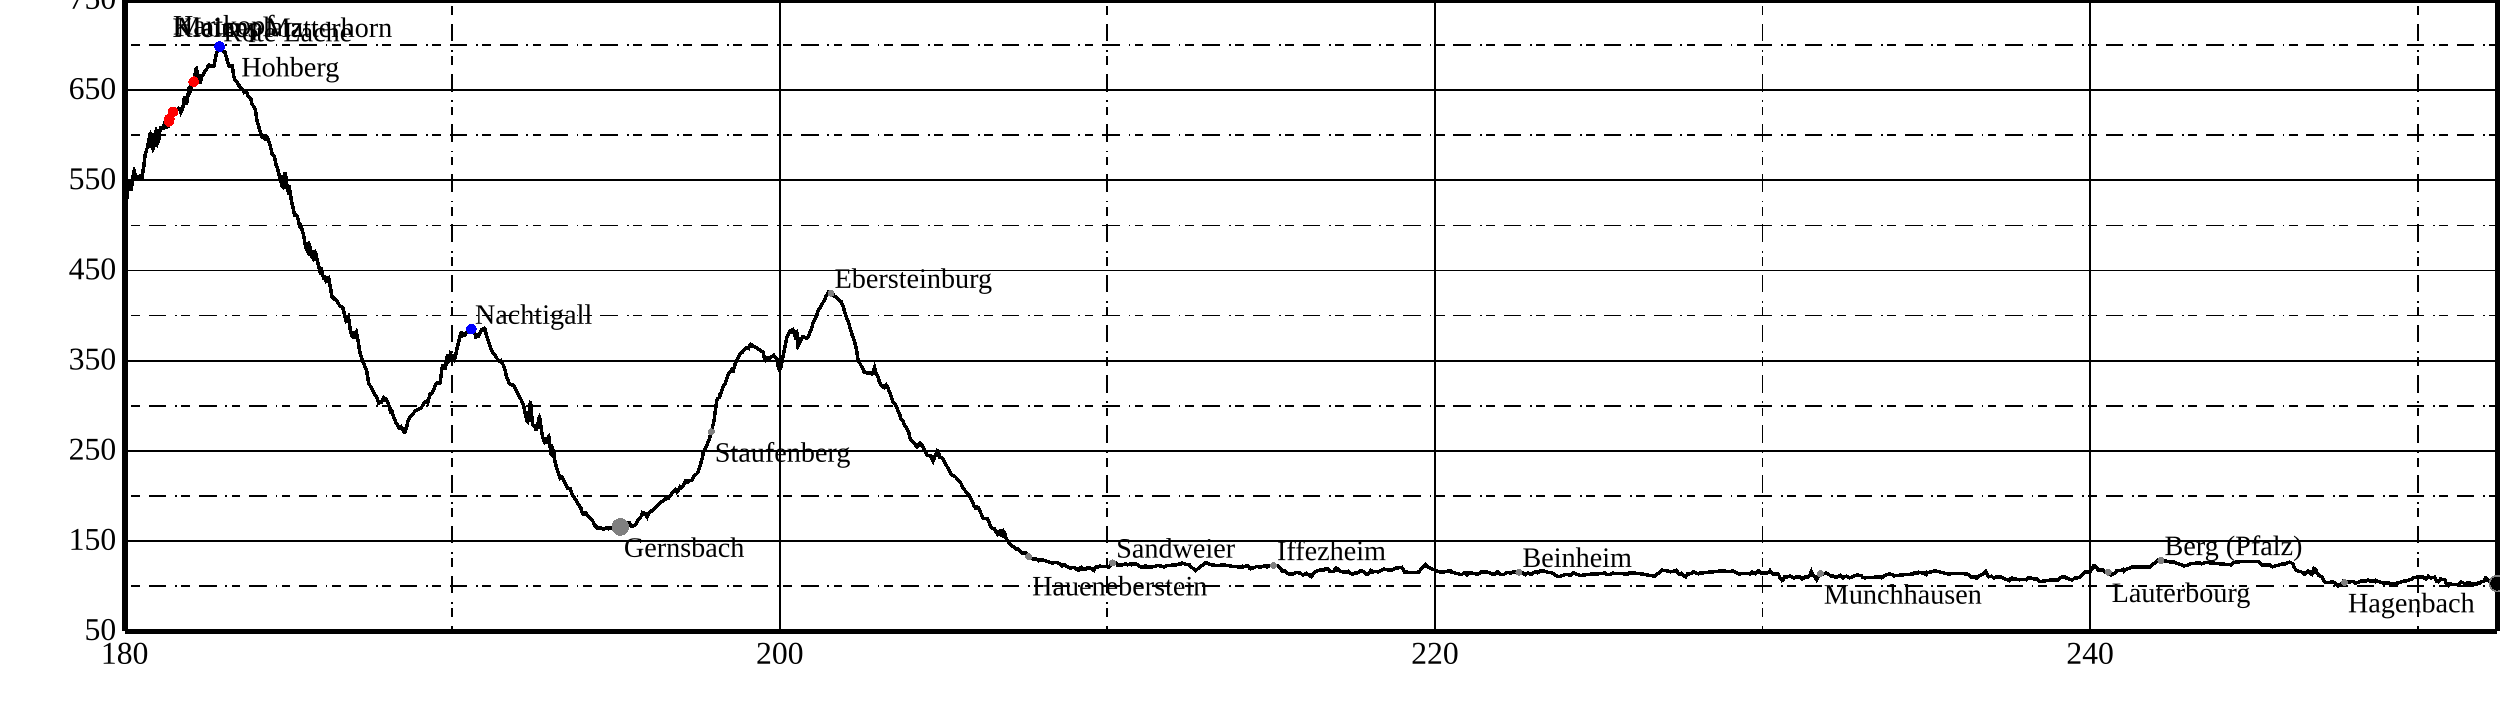
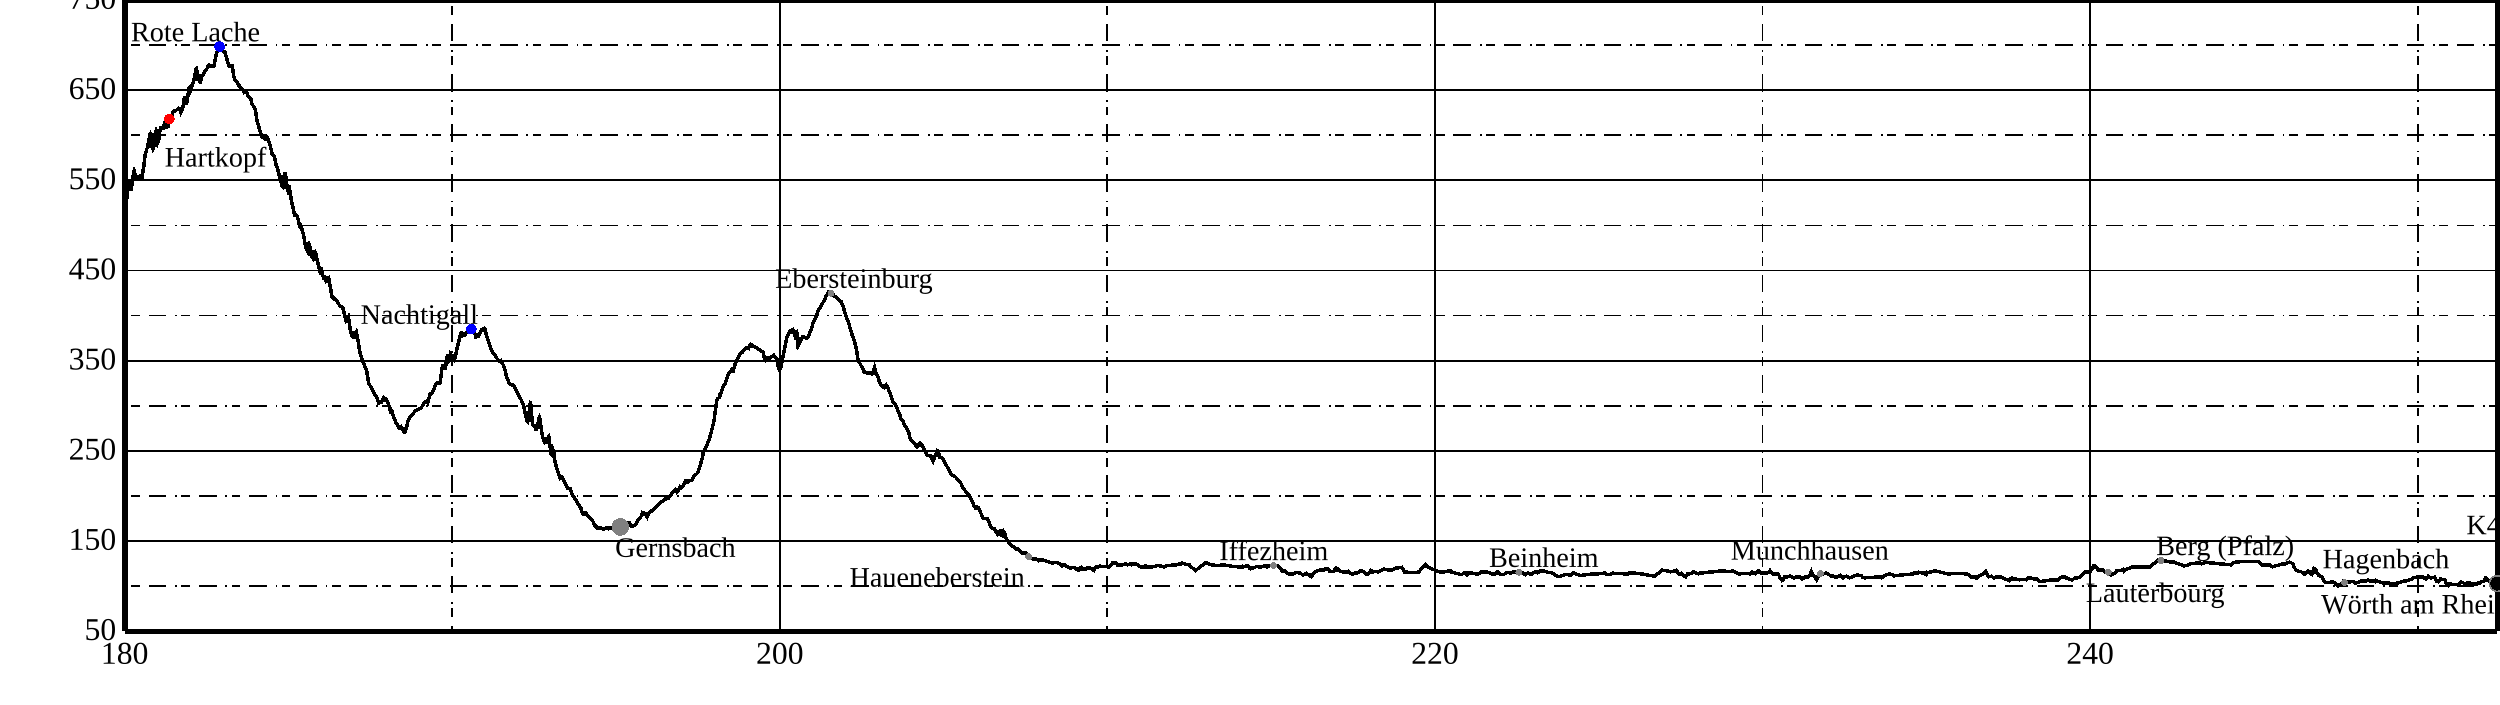
<svg xmlns="http://www.w3.org/2000/svg" height="400" width="1420">
  <g font-size="18" id="world" shape-rendering="crispEdges">
    <g id="BG" />
    <g id="SB" transform="translate(71 360)">
      <text text-anchor="middle" x="-0.203" y="17">
180
</text>
      <text text-anchor="middle" x="371.922" y="17">
200
</text>
      <text text-anchor="middle" x="744.048" y="17">
220
</text>
      <text text-anchor="middle" x="1116.173" y="17">
240
</text>
    </g>
    <g id="SD" transform="translate(71 0)">
      <path d="M0,0 L1347.5,0" stroke="black" stroke-width="3" />
      <path d="M0,0 L0,358.5" stroke="black" stroke-width="3" />
      <path d="M0,358.5 L1347.5,358.5" stroke="black" stroke-width="3" />
      <path d="M1347.5,0 L1347.5,358.5" stroke="black" stroke-width="3" />
      <path d="M-0.203,0 L-0.203,358.5" stroke="black" stroke-width="1" />
      <path d="M371.922,0 L371.922,358.5" stroke="black" stroke-width="1" />
      <path d="M744.048,0 L744.048,358.5" stroke="black" stroke-width="1" />
      <path d="M1116.173,0 L1116.173,358.5" stroke="black" stroke-width="1" />
      <path d="M185.859,0 L185.859,358.5" stroke="black" stroke-dasharray="1.0,2.5,5.0,5.0,10.0,5.0" />
      <path d="M557.985,0 L557.985,358.5" stroke="black" stroke-dasharray="1.0,2.5,5.0,5.0,10.0,5.0" />
      <path d="M930.11,0 L930.11,358.5" stroke="black" stroke-dasharray="1.0,2.5,5.0,5.0,10.0,5.0" />
      <path d="M1302.236,0 L1302.236,358.5" stroke="black" stroke-dasharray="1.0,2.5,5.0,5.0,10.0,5.0" />
      <path d="M0,358.5 L1347.5,358.5" stroke="black" stroke-width="1" />
      <path d="M0,307.286 L1347.5,307.286" stroke="black" stroke-width="1" />
      <path d="M0,256.071 L1347.5,256.071" stroke="black" stroke-width="1" />
      <path d="M0,204.857 L1347.5,204.857" stroke="black" stroke-width="1" />
      <path d="M0,153.643 L1347.5,153.643" stroke="black" stroke-width="1" />
      <path d="M0,102.429 L1347.5,102.429" stroke="black" stroke-width="1" />
      <path d="M0,51.214 L1347.5,51.214" stroke="black" stroke-width="1" />
      <path d="M0,0 L1347.5,0" stroke="black" stroke-width="1" />
      <path d="M0,332.893 L1347.5,332.893" stroke="black" stroke-dasharray="1.0,2.5,5.0,5.0,10.0,5.0" />
      <path d="M0,281.679 L1347.5,281.679" stroke="black" stroke-dasharray="1.0,2.5,5.0,5.0,10.0,5.0" />
      <path d="M0,230.464 L1347.5,230.464" stroke="black" stroke-dasharray="1.0,2.5,5.0,5.0,10.0,5.0" />
      <path d="M0,179.25 L1347.5,179.25" stroke="black" stroke-dasharray="1.0,2.5,5.0,5.0,10.0,5.0" />
      <path d="M0,128.036 L1347.5,128.036" stroke="black" stroke-dasharray="1.0,2.5,5.0,5.0,10.0,5.0" />
      <path d="M0,76.821 L1347.5,76.821" stroke="black" stroke-dasharray="1.0,2.5,5.0,5.0,10.0,5.0" />
      <path d="M0,25.607 L1347.5,25.607" stroke="black" stroke-dasharray="1.0,2.5,5.0,5.0,10.0,5.0" />
      <path d="M0,-25.607 L1347.5,-25.607" stroke="black" stroke-dasharray="1.0,2.5,5.0,5.0,10.0,5.0" />
      <path d="M0.0,118.2 L0.2,118.1 L0.3,117.6 L0.8,115.2 L1.3,109.1 L2.5,102.1 L2.7,102.9 L3.1,107.6 L3.3,108.5 L3.5,107.8 L3.8,105.8 L4.3,102.2 L5.0,97.2 L5.2,96.7 L5.4,97.1 L5.5,98.2 L6.2,100.1 L6.4,100.2 L6.7,100.6 L6.9,101.1 L8.2,100.8 L8.8,99.8 L9.1,99.7 L9.4,100.1 L9.7,100.5 L10.7,94.2 L11.4,88.2 L12.4,84.5 L12.8,83.9 L14.1,76.5 L14.3,76.2 L14.5,77.0 L14.8,79.0 L15.5,84.0 L15.9,84.9 L16.1,84.5 L16.4,82.7 L17.2,75.8 L17.5,74.9 L17.8,76.1 L18.1,78.4 L18.6,81.1 L19.1,80.0 L19.3,78.5 L19.6,76.0 L20.1,72.7 L20.3,72.8 L21.8,72.7 L22.6,69.4 L22.9,68.8 L23.1,68.7 L23.4,69.0 L23.6,69.6 L23.8,70.0 L24.3,71.9 L24.6,71.7 L24.7,71.1 L24.9,69.0 L25.1,68.1 L25.2,67.6 L25.5,67.4 L25.7,67.8 L26.3,67.3 L27.0,64.2 L27.3,63.5 L27.6,63.2 L27.9,63.4 L30.5,61.6 L31.4,62.6 L31.7,63.7 L32.6,61.8 L33.0,60.3 L33.3,57.7 L33.7,55.3 L34.1,55.3 L34.5,57.2 L34.7,58.4 L35.0,58.4 L35.2,58.0 L35.7,54.9 L35.9,52.9 L36.1,51.6 L36.3,50.4 L36.5,49.8 L36.7,49.6 L37.2,51.3 L39.0,46.4 L40.3,39.1 L40.5,38.9 L40.8,39.9 L42.0,44.7 L42.1,45.3 L42.4,46.5 L42.6,46.8 L42.9,46.7 L43.5,43.7 L45.9,39.7 L46.2,39.6 L46.8,38.5 L47.3,37.3 L47.7,36.8 L49.1,37.6 L49.6,37.6 L50.0,37.6 L50.6,37.4 L51.9,30.3 L52.3,29.3 L52.9,28.4 L53.1,27.8 L53.4,27.0 L53.7,26.5 L54.2,26.5 L55.0,27.8 L55.5,28.8 L56.7,29.4 L57.7,33.0 L58.5,36.0 L58.9,37.0 L59.4,37.8 L60.3,37.6 L60.6,37.3 L60.8,37.3 L61.0,38.0 L61.2,39.1 L61.7,43.0 L62.3,45.1 L63.7,46.6 L64.0,47.2 L64.5,48.0 L64.7,48.3 L64.9,49.0 L65.4,49.7 L65.7,50.1 L66.3,50.5 L66.4,50.6 L66.6,50.7 L66.8,51.0 L67.0,51.3 L67.7,52.5 L68.4,52.2 L68.6,52.0 L68.9,51.9 L69.1,51.9 L69.6,53.9 L69.8,54.3 L70.1,54.5 L70.5,54.9 L71.1,56.0 L71.6,56.3 L72.0,59.0 L72.7,59.9 L73.2,60.6 L73.9,62.0 L74.1,63.0 L74.4,64.7 L75.0,68.5 L76.5,73.8 L77.6,77.3 L77.9,77.9 L78.2,77.9 L78.5,78.1 L78.8,78.2 L79.4,78.9 L80.6,78.0 L80.9,78.3 L81.9,81.0 L82.4,82.4 L83.0,84.9 L83.6,87.5 L84.5,88.2 L84.9,88.7 L85.7,93.1 L85.9,94.0 L86.5,95.4 L87.7,100.0 L88.0,101.1 L88.5,102.7 L89.1,105.3 L89.5,105.7 L89.8,104.5 L90.2,101.0 L90.5,99.5 L90.7,98.5 L91.0,98.5 L91.2,99.6 L91.5,101.3 L92.0,106.0 L92.3,107.9 L92.6,108.7 L93.5,107.5 L94.8,115.6 L95.8,119.4 L96.2,122.1 L97.3,122.1 L97.7,122.7 L98.2,124.2 L99.0,127.6 L99.3,128.4 L99.9,128.0 L100.2,128.7 L100.6,130.8 L101.4,133.2 L102.4,139.3 L102.9,141.1 L103.6,142.7 L103.8,143.0 L104.7,139.4 L105.1,140.5 L106.4,146.3 L106.8,146.8 L107.8,144.1 L108.1,143.5 L108.5,144.2 L109.0,147.0 L110.2,152.0 L111.0,155.0 L111.2,154.9 L111.5,153.7 L111.7,153.5 L111.9,154.3 L112.7,157.7 L113.5,157.3 L114.1,159.5 L115.7,157.9 L117.6,168.7 L118.2,169.3 L118.6,168.9 L120.1,170.5 L122.2,174.0 L123.1,174.2 L123.7,174.5 L124.2,176.8 L125.4,181.8 L126.8,179.8 L127.7,185.3 L127.9,187.3 L129.0,190.9 L129.5,191.7 L129.8,191.7 L130.2,190.3 L131.4,188.5 L132.4,193.7 L133.5,200.7 L134.5,203.7 L136.6,209.2 L137.1,209.8 L138.5,218.0 L139.5,219.4 L140.5,221.3 L140.8,222.1 L141.0,222.4 L141.1,222.8 L141.4,223.2 L141.6,223.6 L142.2,224.5 L142.5,224.6 L142.8,225.1 L143.5,227.2 L144.1,228.9 L144.7,228.5 L145.7,228.4 L146.4,226.7 L146.9,225.7 L148.0,226.6 L148.3,226.6 L148.6,226.9 L150.0,230.9 L150.7,233.1 L151.1,232.7 L151.5,233.3 L151.7,233.7 L152.5,236.5 L153.1,238.0 L153.6,239.5 L154.8,241.5 L155.7,243.0 L156.8,242.3 L157.7,243.8 L157.8,244.0 L158.7,245.6 L159.1,245.5 L159.3,245.0 L159.8,242.9 L160.3,241.2 L160.6,239.5 L161.6,237.1 L161.9,237.0 L162.3,236.4 L165.1,233.2 L167.5,232.2 L168.5,231.3 L169.6,229.2 L171.0,228.0 L171.9,228.8 L173.3,223.8 L174.4,223.2 L175.5,220.9 L176.1,219.1 L176.8,218.0 L177.2,217.6 L177.4,217.5 L177.5,217.5 L177.7,217.5 L178.0,217.3 L178.6,217.6 L179.0,217.3 L179.9,210.3 L180.1,208.9 L180.4,208.1 L181.3,208.5 L182.1,208.9 L182.2,207.8 L182.4,205.2 L182.6,203.5 L182.7,203.3 L183.5,205.7 L183.9,205.2 L184.8,201.0 L185.2,201.5 L186.2,204.0 L186.9,204.5 L187.3,203.7 L188.1,200.4 L188.5,198.1 L189.3,195.1 L189.8,193.0 L190.4,190.4 L190.9,189.2 L191.1,189.1 L191.4,189.2 L192.2,190.6 L193.0,190.4 L193.9,188.8 L195.2,186.8 L195.9,186.5 L196.5,186.9 L196.8,186.9 L198.1,187.4 L199.3,191.4 L199.7,191.3 L200.1,190.9 L200.7,190.8 L201.6,189.0 L201.9,188.7 L202.2,188.2 L202.6,187.2 L203.4,186.9 L203.8,186.7 L204.1,186.5 L204.4,186.7 L204.8,187.9 L204.9,188.6 L205.2,189.9 L205.4,190.8 L207.8,198.0 L208.4,199.3 L208.9,200.2 L209.4,200.8 L210.5,202.3 L211.1,203.4 L212.0,204.5 L212.6,205.2 L213.4,204.8 L213.9,205.8 L215.0,207.5 L215.9,210.5 L216.9,214.6 L218.2,217.6 L219.4,218.5 L219.9,218.6 L220.2,218.5 L220.6,218.8 L221.3,219.7 L224.4,226.0 L224.8,226.6 L226.4,230.5 L227.8,236.9 L228.1,238.7 L228.5,239.1 L228.8,239.5 L229.3,238.3 L230.0,230.7 L230.2,228.8 L230.4,228.9 L230.6,230.5 L230.8,233.2 L231.1,237.4 L231.5,241.4 L231.8,241.7 L233.0,242.6 L233.4,243.8 L233.7,243.8 L234.1,242.8 L235.2,237.5 L235.4,237.0 L235.6,237.4 L235.8,238.5 L235.9,239.7 L236.4,243.5 L236.6,245.1 L236.8,246.2 L237.0,247.2 L237.2,248.0 L237.8,250.1 L238.5,251.4 L239.3,251.2 L239.6,250.8 L240.4,248.2 L240.7,247.9 L240.9,248.8 L241.1,250.9 L241.7,255.7 L242.1,258.1 L242.5,258.5 L243.2,255.6 L243.5,256.4 L243.7,258.2 L244.0,260.8 L244.3,262.8 L247.0,271.4 L247.7,270.6 L248.3,270.9 L249.6,273.7 L251.3,277.3 L252.9,277.7 L254.0,280.9 L256.9,285.3 L257.1,285.9 L258.2,287.5 L258.9,288.5 L259.3,290.1 L259.5,290.7 L259.7,291.4 L260.0,291.7 L260.0,291.8 L260.1,291.9 L260.6,291.4 L260.8,291.2 L261.3,291.0 L261.6,291.1 L262.2,292.1 L262.9,293.0 L263.1,293.4 L263.7,293.9 L264.0,294.0 L264.2,294.2 L264.4,294.4 L264.6,294.7 L265.4,295.3 L265.6,295.7 L265.9,296.4 L266.0,296.6 L266.5,297.9 L266.7,298.3 L266.9,298.8 L267.9,299.6 L268.1,299.3 L268.4,299.5 L269.1,299.8 L269.5,300.0 L269.8,300.2 L270.8,300.0 L271.2,300.1 L271.4,300.3 L272.0,300.6 L273.0,300.1 L273.1,299.9 L273.6,299.7 L274.7,300.3 L275.8,299.7 L276.3,299.9 L276.4,300.1 L277.4,300.6 L278.0,300.3 L278.2,300.1 L278.6,300.0 L279.6,300.2 L279.9,300.0 L280.3,299.8 L281.0,299.5 L281.4,299.3 L281.5,299.6 L282.6,298.8 L282.8,298.3 L282.9,297.9 L284.0,296.7 L284.3,296.8 L285.7,297.3 L286.0,297.1 L286.7,297.1 L287.0,298.2 L287.8,298.9 L288.3,298.8 L288.8,298.7 L289.0,298.6 L289.2,298.4 L290.4,297.2 L291.5,295.4 L291.8,294.9 L292.0,294.7 L292.3,294.3 L292.7,293.9 L292.9,293.7 L293.4,292.8 L293.9,291.1 L294.9,291.4 L296.5,293.6 L296.8,292.8 L297.3,292.0 L298.2,290.8 L298.9,290.2 L299.3,290.2 L299.5,290.1 L299.8,289.9 L300.4,289.0 L301.0,288.4 L302.2,287.1 L304.0,285.5 L304.4,285.5 L305.0,284.8 L305.2,284.8 L305.5,284.6 L306.3,283.6 L308.6,283.0 L309.3,282.2 L310.0,281.4 L311.1,279.6 L312.7,278.1 L313.5,279.4 L314.3,278.7 L314.7,277.9 L315.3,276.6 L315.9,277.2 L316.6,276.6 L318.4,273.1 L318.7,273.3 L319.5,273.8 L320.1,273.2 L321.2,272.8 L321.8,272.8 L322.2,272.5 L322.5,271.8 L322.9,270.5 L324.1,269.6 L324.8,269.1 L325.2,268.4 L325.4,268.1 L326.1,266.5 L327.4,261.9 L328.0,260.0 L328.4,257.3 L329.5,254.7 L330.2,253.6 L331.3,250.7 L331.9,249.4 L333.0,245.3 L333.8,242.3 L334.6,238.6 L335.3,233.4 L335.8,229.6 L336.1,227.9 L336.3,226.9 L336.6,226.4 L337.8,225.6 L338.0,224.0 L338.4,223.7 L338.6,223.3 L339.3,221.0 L339.6,219.9 L340.1,218.9 L340.6,218.2 L340.9,217.9 L342.0,214.3 L342.3,213.4 L343.3,211.6 L343.8,211.3 L344.6,209.9 L345.0,210.1 L345.5,210.5 L346.7,206.3 L347.1,205.6 L347.5,205.0 L348.6,202.2 L350.2,200.2 L350.5,200.2 L351.4,199.0 L352.9,197.4 L354.2,197.9 L354.7,196.6 L354.9,196.0 L355.3,195.5 L362.5,200.0 L363.2,203.8 L363.9,204.9 L365.4,203.4 L366.1,203.4 L366.5,202.9 L366.9,202.8 L367.2,202.6 L367.7,202.3 L368.5,201.8 L369.0,202.5 L370.4,204.2 L370.8,206.6 L371.1,208.9 L371.8,210.3 L372.5,208.9 L373.4,204.1 L373.9,201.9 L374.6,198.1 L375.6,193.0 L376.2,190.9 L377.2,188.9 L377.5,188.0 L379.3,187.1 L380.6,190.9 L381.4,189.4 L381.6,189.1 L381.9,191.0 L382.3,196.4 L384.0,193.3 L384.4,192.2 L384.8,191.5 L385.6,191.5 L386.9,191.6 L387.2,192.1 L387.4,192.1 L387.8,191.7 L387.9,191.6 L388.2,191.0 L389.5,187.6 L389.9,186.7 L390.3,185.4 L390.6,184.0 L391.3,182.3 L392.5,180.2 L392.6,179.9 L392.7,179.4 L393.5,177.0 L394.3,175.4 L394.7,174.8 L395.1,174.3 L395.7,173.2 L396.1,172.5 L396.5,171.8 L397.2,170.6 L397.6,169.6 L398.3,167.9 L398.7,167.3 L399.6,165.9 L399.7,165.9 L399.8,165.8 L400.0,165.7 L400.1,165.7 L400.5,166.0 L401.0,166.5 L401.7,166.9 L402.2,167.3 L402.3,167.4 L403.2,168.4 L403.8,168.8 L404.4,169.3 L404.9,169.9 L405.2,170.0 L405.6,170.3 L405.9,170.6 L406.2,171.2 L406.7,171.4 L407.0,171.5 L407.1,172.1 L407.9,174.1 L409.3,178.8 L410.3,181.7 L410.6,182.2 L411.3,184.4 L412.1,187.3 L413.2,190.8 L413.4,190.9 L414.3,193.9 L415.3,197.8 L415.7,199.8 L416.0,201.9 L416.4,204.5 L417.7,206.9 L418.8,209.0 L419.5,210.5 L419.9,211.4 L420.1,211.5 L420.4,211.4 L421.5,212.0 L422.5,211.7 L424.2,212.4 L424.9,211.0 L425.2,210.2 L425.7,208.7 L426.5,211.7 L426.7,212.5 L427.2,213.1 L427.9,214.5 L428.1,215.0 L428.4,216.5 L428.9,217.9 L429.3,218.5 L429.5,218.7 L429.6,218.9 L429.8,219.2 L430.2,219.5 L430.6,219.9 L431.1,220.1 L432.0,218.7 L432.3,218.5 L432.9,219.4 L433.5,220.9 L434.1,222.3 L434.4,222.8 L436.2,228.1 L436.5,228.6 L437.0,229.3 L437.7,230.0 L438.9,233.0 L439.4,233.7 L440.3,236.3 L440.8,238.0 L441.1,238.5 L442.1,239.6 L442.5,240.8 L442.8,241.7 L444.3,243.7 L445.2,245.7 L445.3,246.0 L445.7,247.9 L445.7,248.3 L446.1,249.5 L449.9,253.8 L451.6,251.5 L452.5,252.3 L453.7,255.0 L455.2,258.0 L456.0,258.7 L457.4,258.7 L459.0,261.9 L461.4,256.0 L461.9,256.3 L462.7,259.6 L464.0,259.8 L467.5,266.0 L469.5,269.6 L470.8,270.1 L471.5,270.7 L474.4,273.7 L475.3,275.6 L476.1,277.4 L479.7,281.6 L482.1,286.9 L482.5,287.7 L483.0,288.4 L483.6,288.0 L484.6,288.2 L485.4,289.9 L487.4,294.3 L490.0,294.6 L492.0,299.8 L493.7,300.2 L495.6,303.5 L497.0,301.7 L497.2,301.9 L497.4,302.6 L497.8,303.8 L498.0,304.1 L498.2,304.2 L498.4,304.0 L498.9,302.6 L499.1,301.9 L499.6,302.6 L500.1,304.6 L500.4,305.3 L501.2,307.1 L501.4,307.4 L503.0,309.4 L503.5,309.9 L504.0,310.5 L504.7,310.6 L505.5,311.4 L506.4,312.0 L507.3,311.8 L508.1,312.5 L508.8,313.4 L508.9,313.5 L509.2,313.8 L509.5,314.1 L509.6,314.3 L509.7,314.3 L510.9,314.0 L511.4,314.0 L511.8,314.3 L512.0,314.7 L513.0,316.0 L513.2,316.2 L514.7,317.0 L515.0,317.1 L515.6,317.4 L515.8,317.5 L516.0,317.5 L516.7,317.3 L517.1,317.3 L517.7,317.5 L518.9,318.5 L520.4,317.8 L522.3,318.3 L523.0,318.7 L526.0,319.6 L526.9,319.9 L527.4,319.6 L529.2,319.6 L530.2,319.9 L531.3,320.6 L531.4,320.8 L532.1,321.6 L532.8,321.2 L533.2,320.9 L533.4,320.8 L533.6,320.8 L534.4,321.4 L536.5,322.5 L536.6,322.5 L536.9,322.6 L537.2,322.5 L537.6,322.5 L537.9,322.5 L539.3,322.3 L539.8,323.0 L540.1,323.4 L541.6,323.8 L541.8,323.4 L542.3,322.9 L542.8,322.5 L543.0,322.4 L543.2,322.6 L543.3,322.5 L543.5,322.7 L543.7,322.9 L543.7,323.0 L543.9,323.3 L544.2,323.5 L546.3,323.0 L546.5,322.9 L546.7,322.6 L546.8,322.4 L547.0,322.4 L547.3,322.6 L547.8,322.6 L547.9,322.6 L548.0,322.6 L548.1,322.6 L548.4,322.7 L548.5,322.8 L550.3,324.0 L550.9,322.9 L551.0,322.6 L551.1,322.6 L551.8,321.9 L552.2,322.1 L552.6,322.1 L553.6,321.7 L553.8,321.6 L553.9,321.6 L554.4,321.7 L554.9,321.7 L555.1,321.8 L555.3,321.8 L555.5,321.8 L555.7,321.9 L556.8,321.7 L558.6,322.0 L558.9,322.0 L560.7,320.1 L561.0,319.7 L561.4,319.8 L562.3,319.8 L562.4,319.7 L562.5,319.7 L562.6,319.8 L562.8,319.7 L563.5,320.7 L563.7,320.6 L564.4,321.1 L564.8,321.1 L565.4,321.1 L567.1,320.7 L568.4,320.1 L569.7,320.8 L571.0,320.2 L571.1,320.2 L571.3,320.3 L571.5,320.6 L571.7,320.8 L572.0,320.7 L573.8,320.2 L575.0,320.7 L575.2,320.8 L576.1,321.5 L576.4,321.8 L576.8,321.9 L578.1,322.4 L579.9,321.3 L580.3,321.7 L580.5,322.1 L583.2,322.1 L583.5,322.0 L585.1,321.6 L586.6,321.1 L590.1,322.0 L592.0,321.3 L594.7,321.0 L596.4,321.1 L596.7,321.1 L598.1,320.5 L599.7,320.4 L600.2,319.8 L600.4,319.9 L600.6,320.0 L604.6,320.9 L604.7,321.1 L605.0,321.4 L608.0,324.1 L613.9,319.5 L616.6,320.7 L619.4,321.1 L622.1,321.1 L622.3,321.0 L622.5,320.9 L622.6,320.8 L622.8,320.8 L626.7,321.2 L629.9,321.9 L630.1,321.9 L630.3,321.9 L630.9,321.7 L633.4,322.3 L633.9,322.1 L634.1,322.2 L634.2,322.3 L634.3,322.3 L634.5,322.3 L634.6,322.3 L634.7,322.2 L635.1,321.7 L635.4,321.9 L636.4,321.6 L636.4,321.6 L636.6,321.5 L637.6,321.4 L637.8,321.6 L637.9,321.6 L638.7,322.7 L639.3,323.0 L639.6,322.9 L639.7,322.8 L640.0,322.6 L640.8,322.5 L640.9,322.4 L641.8,322.2 L642.4,321.9 L642.5,321.9 L642.7,321.8 L644.6,322.1 L647.8,321.4 L648.6,322.1 L649.4,321.8 L650.2,321.1 L651.8,321.1 L652.2,321.1 L652.3,321.2 L653.2,321.1 L653.4,321.0 L654.0,321.1 L654.4,321.2 L654.7,321.3 L655.2,321.7 L655.3,321.8 L655.7,322.2 L656.0,322.5 L656.7,323.5 L657.3,324.5 L658.5,324.3 L658.9,324.4 L660.1,325.4 L661.1,325.9 L661.5,326.1 L661.7,326.2 L661.8,326.2 L662.2,326.3 L663.9,325.8 L664.8,325.1 L666.4,325.3 L667.1,325.6 L667.5,325.4 L668.8,326.5 L669.1,326.7 L670.9,325.6 L673.9,327.6 L674.7,326.3 L676.0,324.8 L677.6,324.2 L679.1,323.7 L680.7,324.1 L681.6,323.2 L682.7,322.8 L683.3,323.0 L683.8,323.7 L684.3,324.5 L685.5,324.7 L686.4,324.6 L686.8,324.2 L687.5,323.0 L687.9,322.6 L689.0,323.6 L689.2,323.5 L690.1,324.4 L692.3,325.0 L693.5,325.0 L694.9,324.5 L695.5,325.2 L697.0,326.2 L698.4,325.6 L699.0,325.8 L699.5,325.7 L700.1,325.3 L700.3,325.3 L700.4,325.3 L700.6,325.1 L700.8,324.9 L701.0,324.7 L701.1,324.7 L701.3,324.6 L701.6,324.3 L701.8,324.1 L703.3,324.5 L705.2,326.2 L705.5,326.2 L706.6,325.6 L707.6,324.0 L708.8,324.8 L710.1,324.5 L712.0,324.9 L715.0,323.2 L719.1,324.0 L720.2,323.5 L721.2,322.8 L722.4,322.6 L725.2,322.2 L726.0,323.2 L726.5,324.5 L726.6,324.8 L729.9,325.2 L732.3,325.2 L734.9,324.9 L737.3,321.9 L738.0,321.6 L738.8,320.5 L740.5,322.4 L747.5,325.2 L753.2,324.1 L753.6,325.0 L759.2,326.4 L760.0,325.8 L760.8,325.4 L761.3,325.9 L762.3,326.5 L762.9,325.9 L763.2,325.4 L763.7,325.3 L768.5,326.2 L769.6,325.4 L770.5,324.8 L770.7,324.9 L770.9,324.8 L771.1,324.7 L771.9,325.0 L772.3,325.1 L772.4,325.1 L773.4,324.9 L774.7,325.2 L775.4,325.5 L776.4,325.9 L778.2,325.9 L778.3,325.9 L779.4,324.7 L781.2,326.2 L782.9,326.3 L783.4,326.1 L785.1,325.2 L786.1,325.3 L787.4,325.5 L788.5,324.9 L789.5,324.5 L790.5,325.0 L791.5,325.1 L791.7,325.0 L791.9,324.9 L792.2,325.1 L793.0,325.3 L793.3,325.3 L793.6,325.3 L794.0,325.4 L794.6,325.8 L795.4,326.5 L796.0,326.0 L796.4,325.6 L796.8,325.4 L797.3,325.8 L798.6,326.2 L799.0,326.3 L799.2,326.1 L799.3,326.0 L799.9,325.4 L801.1,324.6 L802.0,324.8 L802.5,325.2 L804.1,324.1 L806.7,324.5 L808.3,325.2 L809.2,325.1 L811.4,325.8 L811.6,326.1 L813.8,327.4 L814.8,327.4 L818.3,326.2 L818.7,326.2 L821.0,326.8 L821.2,326.5 L821.4,326.3 L822.0,325.8 L822.5,325.5 L823.2,325.4 L824.0,326.0 L826.6,326.9 L831.4,326.2 L836.0,326.0 L836.4,326.0 L840.8,325.5 L841.1,326.0 L841.5,326.4 L842.9,326.3 L844.4,326.0 L844.8,325.7 L845.1,325.5 L845.9,325.7 L853.8,326.0 L854.1,325.7 L854.4,325.2 L861.7,326.0 L868.8,327.3 L869.5,326.8 L873.0,323.8 L876.1,324.3 L878.0,324.8 L881.2,323.9 L881.4,324.2 L881.5,324.2 L881.7,324.5 L881.8,324.8 L881.9,325.0 L882.4,325.9 L882.8,326.0 L883.0,325.7 L883.9,325.6 L884.5,326.2 L885.2,327.1 L885.8,327.5 L886.4,327.7 L887.6,325.8 L888.5,326.0 L890.1,325.6 L890.5,325.0 L891.0,324.9 L891.4,325.0 L893.6,325.9 L894.0,325.6 L907.6,324.2 L907.9,324.2 L910.1,324.7 L910.7,324.7 L913.4,324.3 L916.5,325.9 L922.5,325.8 L923.3,326.0 L923.7,325.6 L924.4,324.9 L925.9,325.8 L927.1,324.6 L927.9,324.3 L928.7,324.7 L929.4,325.5 L933.6,325.3 L934.3,324.2 L934.7,324.9 L936.2,326.1 L937.3,325.8 L938.2,326.1 L938.9,325.9 L939.5,326.9 L940.2,328.5 L941.2,329.7 L941.7,329.4 L942.7,327.7 L944.0,327.9 L944.9,327.4 L945.6,327.1 L947.3,328.0 L948.2,328.3 L948.9,327.8 L949.2,327.7 L951.0,327.6 L952.6,328.8 L952.8,328.9 L953.8,328.2 L954.6,327.4 L955.5,327.6 L956.0,327.8 L956.8,327.0 L957.2,326.1 L957.8,324.6 L958.7,326.8 L959.8,327.7 L960.3,328.5 L960.9,329.4 L962.2,326.5 L962.5,326.0 L962.7,326.0 L962.9,325.9 L963.7,325.6 L964.5,326.1 L966.4,325.4 L968.6,326.9 L968.9,327.2 L969.5,327.0 L969.9,327.0 L970.4,327.4 L971.5,328.0 L971.8,327.9 L974.4,326.8 L975.0,327.3 L975.3,327.8 L975.5,328.1 L975.8,328.3 L976.8,327.4 L977.6,327.3 L979.5,328.3 L983.5,326.6 L983.9,326.5 L984.6,326.7 L985.0,326.8 L986.4,327.0 L986.8,327.8 L987.9,328.2 L997.0,327.7 L997.7,328.2 L998.2,327.9 L998.8,327.2 L1001.8,326.1 L1002.4,326.0 L1003.1,326.3 L1003.7,326.3 L1004.7,327.1 L1010.6,326.4 L1015.3,326.1 L1016.0,325.6 L1018.2,325.6 L1018.7,325.0 L1020.9,325.5 L1021.6,325.4 L1023.1,326.4 L1023.6,325.1 L1024.1,325.3 L1028.1,324.2 L1035.3,326.0 L1038.7,325.8 L1046.2,325.9 L1047.8,326.8 L1048.1,327.1 L1048.2,327.2 L1048.7,327.7 L1049.3,327.7 L1049.6,327.5 L1050.6,327.4 L1050.9,327.4 L1051.1,327.7 L1051.2,327.9 L1051.4,328.1 L1051.6,328.4 L1054.0,326.6 L1054.3,326.4 L1054.5,326.3 L1054.7,326.3 L1055.0,326.3 L1056.9,324.6 L1057.3,325.4 L1057.6,326.0 L1057.8,326.4 L1058.6,327.6 L1060.1,327.3 L1061.5,328.3 L1061.8,328.1 L1062.0,328.0 L1062.6,327.8 L1062.8,327.8 L1063.0,327.8 L1063.2,327.8 L1063.6,327.8 L1064.2,327.4 L1064.6,327.4 L1070.3,329.9 L1071.2,328.6 L1071.7,328.3 L1072.3,328.7 L1072.5,328.8 L1072.9,328.8 L1074.4,329.0 L1075.9,329.3 L1076.3,329.1 L1079.6,329.2 L1080.1,329.3 L1080.5,328.8 L1081.0,328.1 L1082.0,328.7 L1082.7,328.4 L1082.9,328.6 L1083.3,328.6 L1083.5,328.6 L1083.7,328.6 L1083.9,328.8 L1084.1,328.9 L1085.5,328.6 L1087.8,330.4 L1088.7,330.2 L1093.6,329.5 L1096.9,329.4 L1097.9,329.4 L1098.6,328.8 L1099.2,328.3 L1099.3,328.3 L1099.6,328.1 L1099.8,327.8 L1100.0,327.7 L1100.2,327.7 L1100.4,327.9 L1100.7,327.9 L1100.8,327.8 L1101.3,327.6 L1102.4,328.0 L1102.9,328.3 L1102.9,328.4 L1105.4,329.3 L1106.0,329.4 L1107.4,328.4 L1107.6,328.3 L1107.9,328.3 L1108.0,328.3 L1108.3,328.3 L1108.8,328.2 L1109.0,328.3 L1109.8,328.0 L1110.0,327.9 L1110.5,327.5 L1110.7,327.3 L1110.8,327.2 L1111.5,326.5 L1111.6,326.4 L1111.7,326.4 L1111.8,326.3 L1113.2,324.7 L1114.8,324.9 L1116.5,324.3 L1116.7,324.0 L1118.2,321.3 L1118.6,321.3 L1119.5,322.1 L1119.7,322.3 L1120.0,322.6 L1120.3,323.0 L1120.4,323.2 L1120.8,323.7 L1120.8,323.7 L1121.0,323.9 L1121.2,324.1 L1121.9,324.0 L1122.2,323.7 L1122.9,323.5 L1123.9,324.2 L1124.4,324.7 L1125.2,325.0 L1125.4,325.0 L1126.1,324.8 L1126.2,324.9 L1126.4,325.0 L1126.7,324.9 L1127.0,325.0 L1127.3,325.5 L1127.7,326.1 L1128.1,326.7 L1128.7,326.4 L1129.1,326.2 L1129.2,326.1 L1129.7,325.9 L1129.9,325.8 L1130.1,325.6 L1130.3,325.4 L1130.3,325.4 L1130.6,325.1 L1130.8,325.0 L1131.0,324.7 L1131.3,324.2 L1133.5,324.0 L1134.9,323.3 L1135.2,323.8 L1135.4,324.3 L1135.5,324.5 L1135.6,324.4 L1135.9,324.1 L1136.1,323.8 L1136.3,323.5 L1136.8,323.2 L1138.0,323.0 L1139.8,322.0 L1150.2,322.0 L1154.7,318.2 L1155.3,317.8 L1155.5,317.7 L1156.4,318.3 L1163.4,319.4 L1163.6,319.2 L1168.5,321.0 L1169.4,321.4 L1171.2,321.1 L1172.9,320.3 L1178.2,319.6 L1179.5,320.3 L1180.0,320.1 L1180.5,320.1 L1181.7,319.4 L1193.5,320.6 L1196.2,320.8 L1198.0,319.4 L1202.5,318.9 L1211.0,319.0 L1211.6,318.9 L1213.8,320.8 L1216.8,321.1 L1218.0,320.8 L1218.8,321.4 L1219.7,321.9 L1225.3,320.4 L1226.2,320.6 L1227.5,319.9 L1228.3,319.7 L1229.6,319.3 L1231.2,320.1 L1232.3,322.5 L1233.2,324.0 L1235.0,324.7 L1235.9,324.6 L1237.4,325.9 L1238.0,326.1 L1240.1,324.4 L1240.4,324.8 L1240.9,325.5 L1241.6,326.1 L1242.1,326.3 L1242.7,324.6 L1243.3,322.8 L1244.2,323.3 L1245.3,325.8 L1246.0,326.7 L1246.9,327.5 L1247.8,327.5 L1248.7,329.3 L1249.6,330.6 L1249.8,330.9 L1251.6,330.9 L1252.4,331.0 L1253.3,330.4 L1255.0,330.9 L1256.2,331.8 L1256.5,332.3 L1256.8,332.5 L1257.0,332.7 L1257.1,332.8 L1257.2,332.8 L1257.3,332.8 L1257.5,332.6 L1257.7,332.4 L1258.3,331.8 L1258.8,331.4 L1258.9,331.3 L1259.1,331.1 L1259.9,330.2 L1260.3,330.4 L1260.6,330.8 L1261.0,330.8 L1261.9,330.5 L1262.3,330.5 L1263.6,330.5 L1264.3,330.4 L1264.9,330.3 L1265.5,330.3 L1266.7,330.9 L1266.9,331.2 L1267.9,330.8 L1268.4,330.8 L1268.8,330.6 L1270.6,329.9 L1272.3,330.3 L1273.3,329.9 L1273.9,329.3 L1274.2,329.4 L1275.2,330.0 L1276.4,329.9 L1278.2,330.4 L1278.5,329.9 L1278.9,330.2 L1279.5,330.1 L1279.6,330.1 L1282.2,331.0 L1283.1,331.0 L1284.9,331.2 L1285.0,331.0 L1285.1,330.9 L1285.7,330.9 L1286.2,331.3 L1286.4,331.5 L1286.7,331.7 L1290.8,331.2 L1291.9,330.8 L1292.6,330.6 L1295.2,329.7 L1296.1,329.9 L1298.9,328.9 L1299.1,329.0 L1299.4,328.8 L1299.7,328.3 L1300.0,328.0 L1304.7,327.5 L1306.5,328.7 L1306.9,329.0 L1307.8,328.2 L1308.1,327.6 L1308.2,327.3 L1308.3,327.3 L1308.7,327.7 L1308.9,328.0 L1309.3,327.9 L1309.5,328.0 L1309.9,328.3 L1311.9,327.8 L1312.6,329.5 L1312.8,329.9 L1313.8,329.8 L1314.2,330.2 L1314.9,329.4 L1315.0,329.1 L1315.2,329.2 L1315.5,328.8 L1316.4,329.1 L1317.7,329.4 L1318.9,332.5 L1319.8,332.7 L1320.2,332.3 L1320.3,332.1 L1320.8,331.5 L1321.8,331.9 L1323.0,331.9 L1324.0,332.0 L1324.6,331.9 L1325.1,331.9 L1325.5,331.7 L1325.7,331.7 L1325.8,331.7 L1326.0,331.6 L1326.1,331.5 L1326.9,330.5 L1328.2,331.1 L1329.3,331.6 L1329.8,331.3 L1330.1,331.2 L1330.8,330.9 L1331.0,330.9 L1331.3,330.8 L1331.9,331.0 L1332.4,331.6 L1332.9,332.0 L1333.0,332.1 L1333.4,332.2 L1333.7,331.9 L1334.6,331.7 L1334.7,331.7 L1335.1,332.0 L1335.6,331.8 L1335.7,331.7 L1336.0,331.5 L1336.1,331.4 L1336.2,331.3 L1336.4,331.2 L1336.6,331.2 L1337.2,331.4 L1337.5,331.3 L1338.5,330.5 L1339.4,330.3 L1339.7,330.1 L1340.2,329.4 L1340.7,328.4 L1340.8,328.4 L1341.2,328.4 L1341.4,328.4 L1341.7,328.7 L1342.1,329.2 L1342.2,329.4 L1343.7,330.8 L1343.9,330.9 L1344.1,331.0 L1345.0,331.5 L1346.7,330.8 L1347.0,331.1" fill="transparent" id="track" stroke="black" stroke-width="2" />
      <g>
-         <circle cx="791.736" cy="325.006" fill="Gray" id="wp-0/circle" r="2.000" />
-         <text font-size="16.0" id="wp-1324/text" text-anchor="start" x="793.736" y="322.006">
+         <circle cx="25.221" cy="67.603" fill="Red" id="wp-0/circle" r="3.000" />
+         <text font-size="16.0" id="wp-0/text" text-anchor="start" x="22.543" y="94.603">
+ Hartkopf
+ </text>
+         <circle cx="53.744" cy="26.478" fill="Blue" id="wp-1/circle" r="3.000" />
+         <text font-size="16.0" id="wp-1/text" text-anchor="start" x="3.394" y="23.478">
+ Rote Lache
+ </text>
+         <circle cx="281.372" cy="299.296" fill="Gray" id="wp-2/circle" r="5.000" />
+         <text font-size="16.0" id="wp-2/text" text-anchor="start" x="278.399" y="316.296">
+ Gernsbach
+ </text>
+         <circle cx="401.034" cy="166.498" fill="Gray" id="wp-3/circle" r="2.000" />
+         <text font-size="16.0" id="wp-3/text" text-anchor="start" x="369.276" y="163.498">
+ Ebersteinburg
+ </text>
+         <circle cx="196.762" cy="186.932" fill="Blue" id="wp-4/circle" r="3.000" />
+         <text font-size="16.0" id="wp-4/text" text-anchor="start" x="133.840" y="183.932">
+ Nachtigall
+ </text>
+         <circle cx="652.331" cy="321.165" fill="Gray" id="wp-5/circle" r="2.000" />
+         <text font-size="16.0" id="wp-5/text" text-anchor="start" x="621.552" y="318.165">
+ Iffezheim
+ </text>
+         <circle cx="513.238" cy="316.197" fill="Gray" id="wp-6/circle" r="2.000" />
+         <text font-size="16.0" id="wp-6/text" text-anchor="start" x="411.526" y="333.197">
+ Haueneberstein
+ </text>
+         <circle cx="791.736" cy="325.006" fill="Gray" id="wp-7/circle" r="2.000" />
+         <text font-size="16.0" id="wp-7/text" text-anchor="start" x="774.761" y="322.006">
Beinheim
</text>
-         <circle cx="962.923" cy="325.876" fill="Gray" id="wp-1/circle" r="2.000" />
-         <text font-size="16.0" id="wp-1356/text" text-anchor="start" x="964.923" y="342.876">
+         <circle cx="962.923" cy="325.876" fill="Gray" id="wp-8/circle" r="2.000" />
+         <text font-size="16.0" id="wp-8/text" text-anchor="start" x="912.073" y="317.876">
Munchhausen
</text>
-         <circle cx="652.331" cy="321.165" fill="Gray" id="wp-2/circle" r="2.000" />
-         <text font-size="16.0" id="wp-1278/text" text-anchor="start" x="654.331" y="318.165">
- Iffezheim
- </text>
-         <circle cx="513.238" cy="316.197" fill="Gray" id="wp-3/circle" r="2.000" />
-         <text font-size="16.0" id="wp-1280/text" text-anchor="start" x="515.238" y="338.197">
- Haueneberstein
- </text>
-         <circle cx="561.000" cy="319.731" fill="Gray" id="wp-4/circle" r="2.000" />
-         <text font-size="16.0" id="wp-1279/text" text-anchor="start" x="563.000" y="316.731">
- Sandweier
- </text>
-         <circle cx="1126.409" cy="324.955" fill="Gray" id="wp-5/circle" r="2.000" />
-         <text font-size="16.0" id="wp-1394/text" text-anchor="start" x="1128.409" y="341.955">
+         <circle cx="1126.409" cy="324.955" fill="Gray" id="wp-9/circle" r="2.000" />
+         <text font-size="16.0" id="wp-9/text" text-anchor="start" x="1113.725" y="341.955">
Lauterbourg
</text>
-         <circle cx="1156.442" cy="318.297" fill="Gray" id="wp-6/circle" r="2.000" />
-         <text font-size="16.0" id="wp-1398/text" text-anchor="start" x="1158.442" y="315.297">
+         <circle cx="1156.442" cy="318.297" fill="Gray" id="wp-10/circle" r="2.000" />
+         <text font-size="16.0" id="wp-10/text" text-anchor="start" x="1153.715" y="315.297">
Berg (Pfalz)
</text>
-         <circle cx="401.034" cy="166.498" fill="Gray" id="wp-7/circle" r="2.000" />
-         <text font-size="16.0" id="wp-1236/text" text-anchor="start" x="403.034" y="163.498">
- Ebersteinburg
- </text>
-         <circle cx="1260.640" cy="330.793" fill="Gray" id="wp-8/circle" r="2.000" />
-         <text font-size="16.0" id="wp-1412/text" text-anchor="start" x="1262.640" y="347.793">
+         <circle cx="1260.640" cy="330.793" fill="Gray" id="wp-11/circle" r="2.000" />
+         <text font-size="16.0" id="wp-11/text" text-anchor="start" x="1248.229" y="322.793">
Hagenbach
</text>
-         <circle cx="1347.500" cy="331.459" fill="Gray" id="wp-9/circle" r="5.000" />
-         <text font-size="16.0" id="wp-1432/text" text-anchor="start" x="1349.500" y="273.459">
+         <circle cx="1347.500" cy="331.459" fill="Gray" id="wp-12/circle" r="5.000" />
+         <text font-size="16.0" id="wp-12/text" text-anchor="start" x="1247.374" y="348.459">
Wörth am Rhein
</text>
-         <circle cx="1347.500" cy="331.459" fill="Black" id="wp-10/circle" r="4.000" />
-         <text font-size="16.0" id="wp-1439/text" text-anchor="start" x="1349.500" y="273.459">
+         <circle cx="1347.500" cy="331.459" fill="Black" id="wp-13/circle" r="4.000" />
+         <text font-size="16.0" id="wp-13/text" text-anchor="start" x="1329.889" y="303.459">
K4
- </text>
-         <circle cx="24.933" cy="68.986" fill="Red" id="wp-11/circle" r="3.000" />
-         <text font-size="16.0" id="wp-1190/text" text-anchor="start" x="26.933" y="20.986">
- Kleines Matterhorn
- </text>
-         <circle cx="53.744" cy="26.478" fill="Blue" id="wp-12/circle" r="3.000" />
-         <text font-size="16.0" id="wp-1191/text" text-anchor="start" x="55.744" y="23.478">
- Rote Lache
- </text>
-         <circle cx="196.762" cy="186.932" fill="Blue" id="wp-13/circle" r="3.000" />
-         <text font-size="16.0" id="wp-1184/text" text-anchor="start" x="198.762" y="183.932">
- Nachtigall
- </text>
-         <circle cx="27.294" cy="63.506" fill="Red" id="wp-14/circle" r="3.000" />
-         <text font-size="16.0" id="wp-1189/text" text-anchor="start" x="29.294" y="20.506">
- Maienplatz
- </text>
-         <circle cx="25.221" cy="67.603" fill="Red" id="wp-15/circle" r="3.000" />
-         <text font-size="16.0" id="wp-1187/text" text-anchor="start" x="27.221" y="19.603">
- Hartkopf
- </text>
-         <circle cx="39.020" cy="46.400" fill="Red" id="wp-16/circle" r="3.000" />
-         <text font-size="16.0" id="wp-1192/text" text-anchor="start" x="66.020" y="43.400">
- Hohberg
- </text>
-         <circle cx="281.372" cy="299.296" fill="Gray" id="wp-17/circle" r="5.000" />
-         <text font-size="16.0" id="wp-1240/text" text-anchor="start" x="283.372" y="316.296">
- Gernsbach
- </text>
-         <circle cx="333.008" cy="245.265" fill="Gray" id="wp-18/circle" r="2.000" />
-         <text font-size="16.0" id="wp-1242/text" text-anchor="start" x="335.008" y="262.265">
- Staufenberg
</text>
      </g>
    </g>
    <g id="SL" transform="translate(0 0)">
      <text text-anchor="end" x="66" y="363.5">
50
</text>
      <text text-anchor="end" x="66" y="312.286">
150
</text>
      <text text-anchor="end" x="66" y="261.071">
250
</text>
      <text text-anchor="end" x="66" y="209.857">
350
</text>
      <text text-anchor="end" x="66" y="158.643">
450
</text>
      <text text-anchor="end" x="66" y="107.429">
550
</text>
      <text text-anchor="end" x="66" y="56.214">
650
</text>
      <text text-anchor="end" x="66" y="5">
750
</text>
    </g>
  </g>
</svg>
